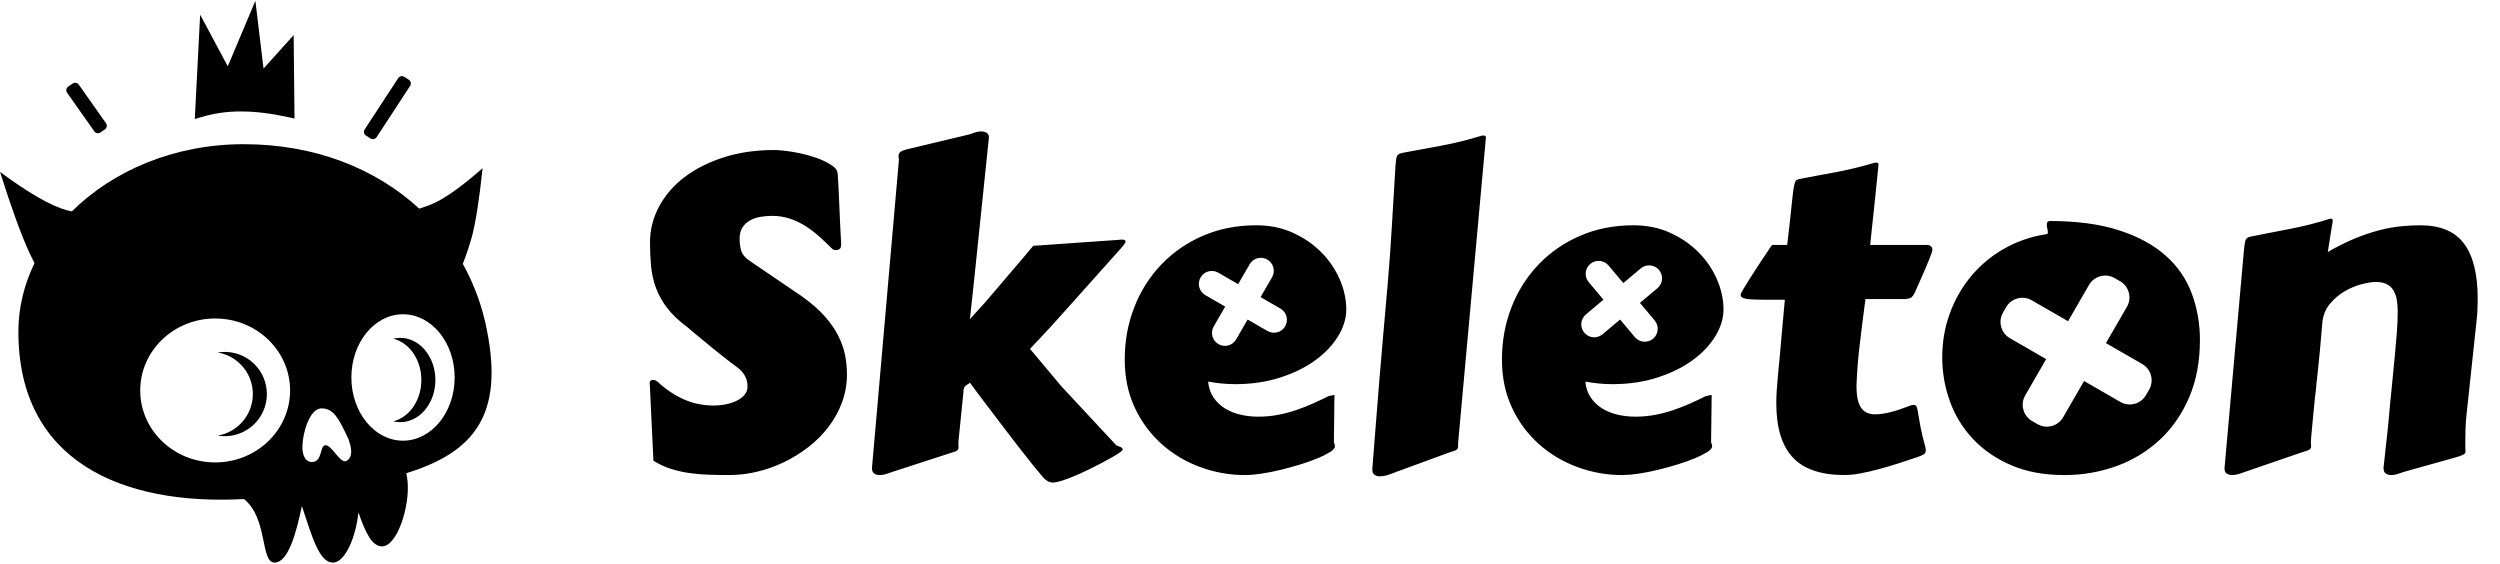
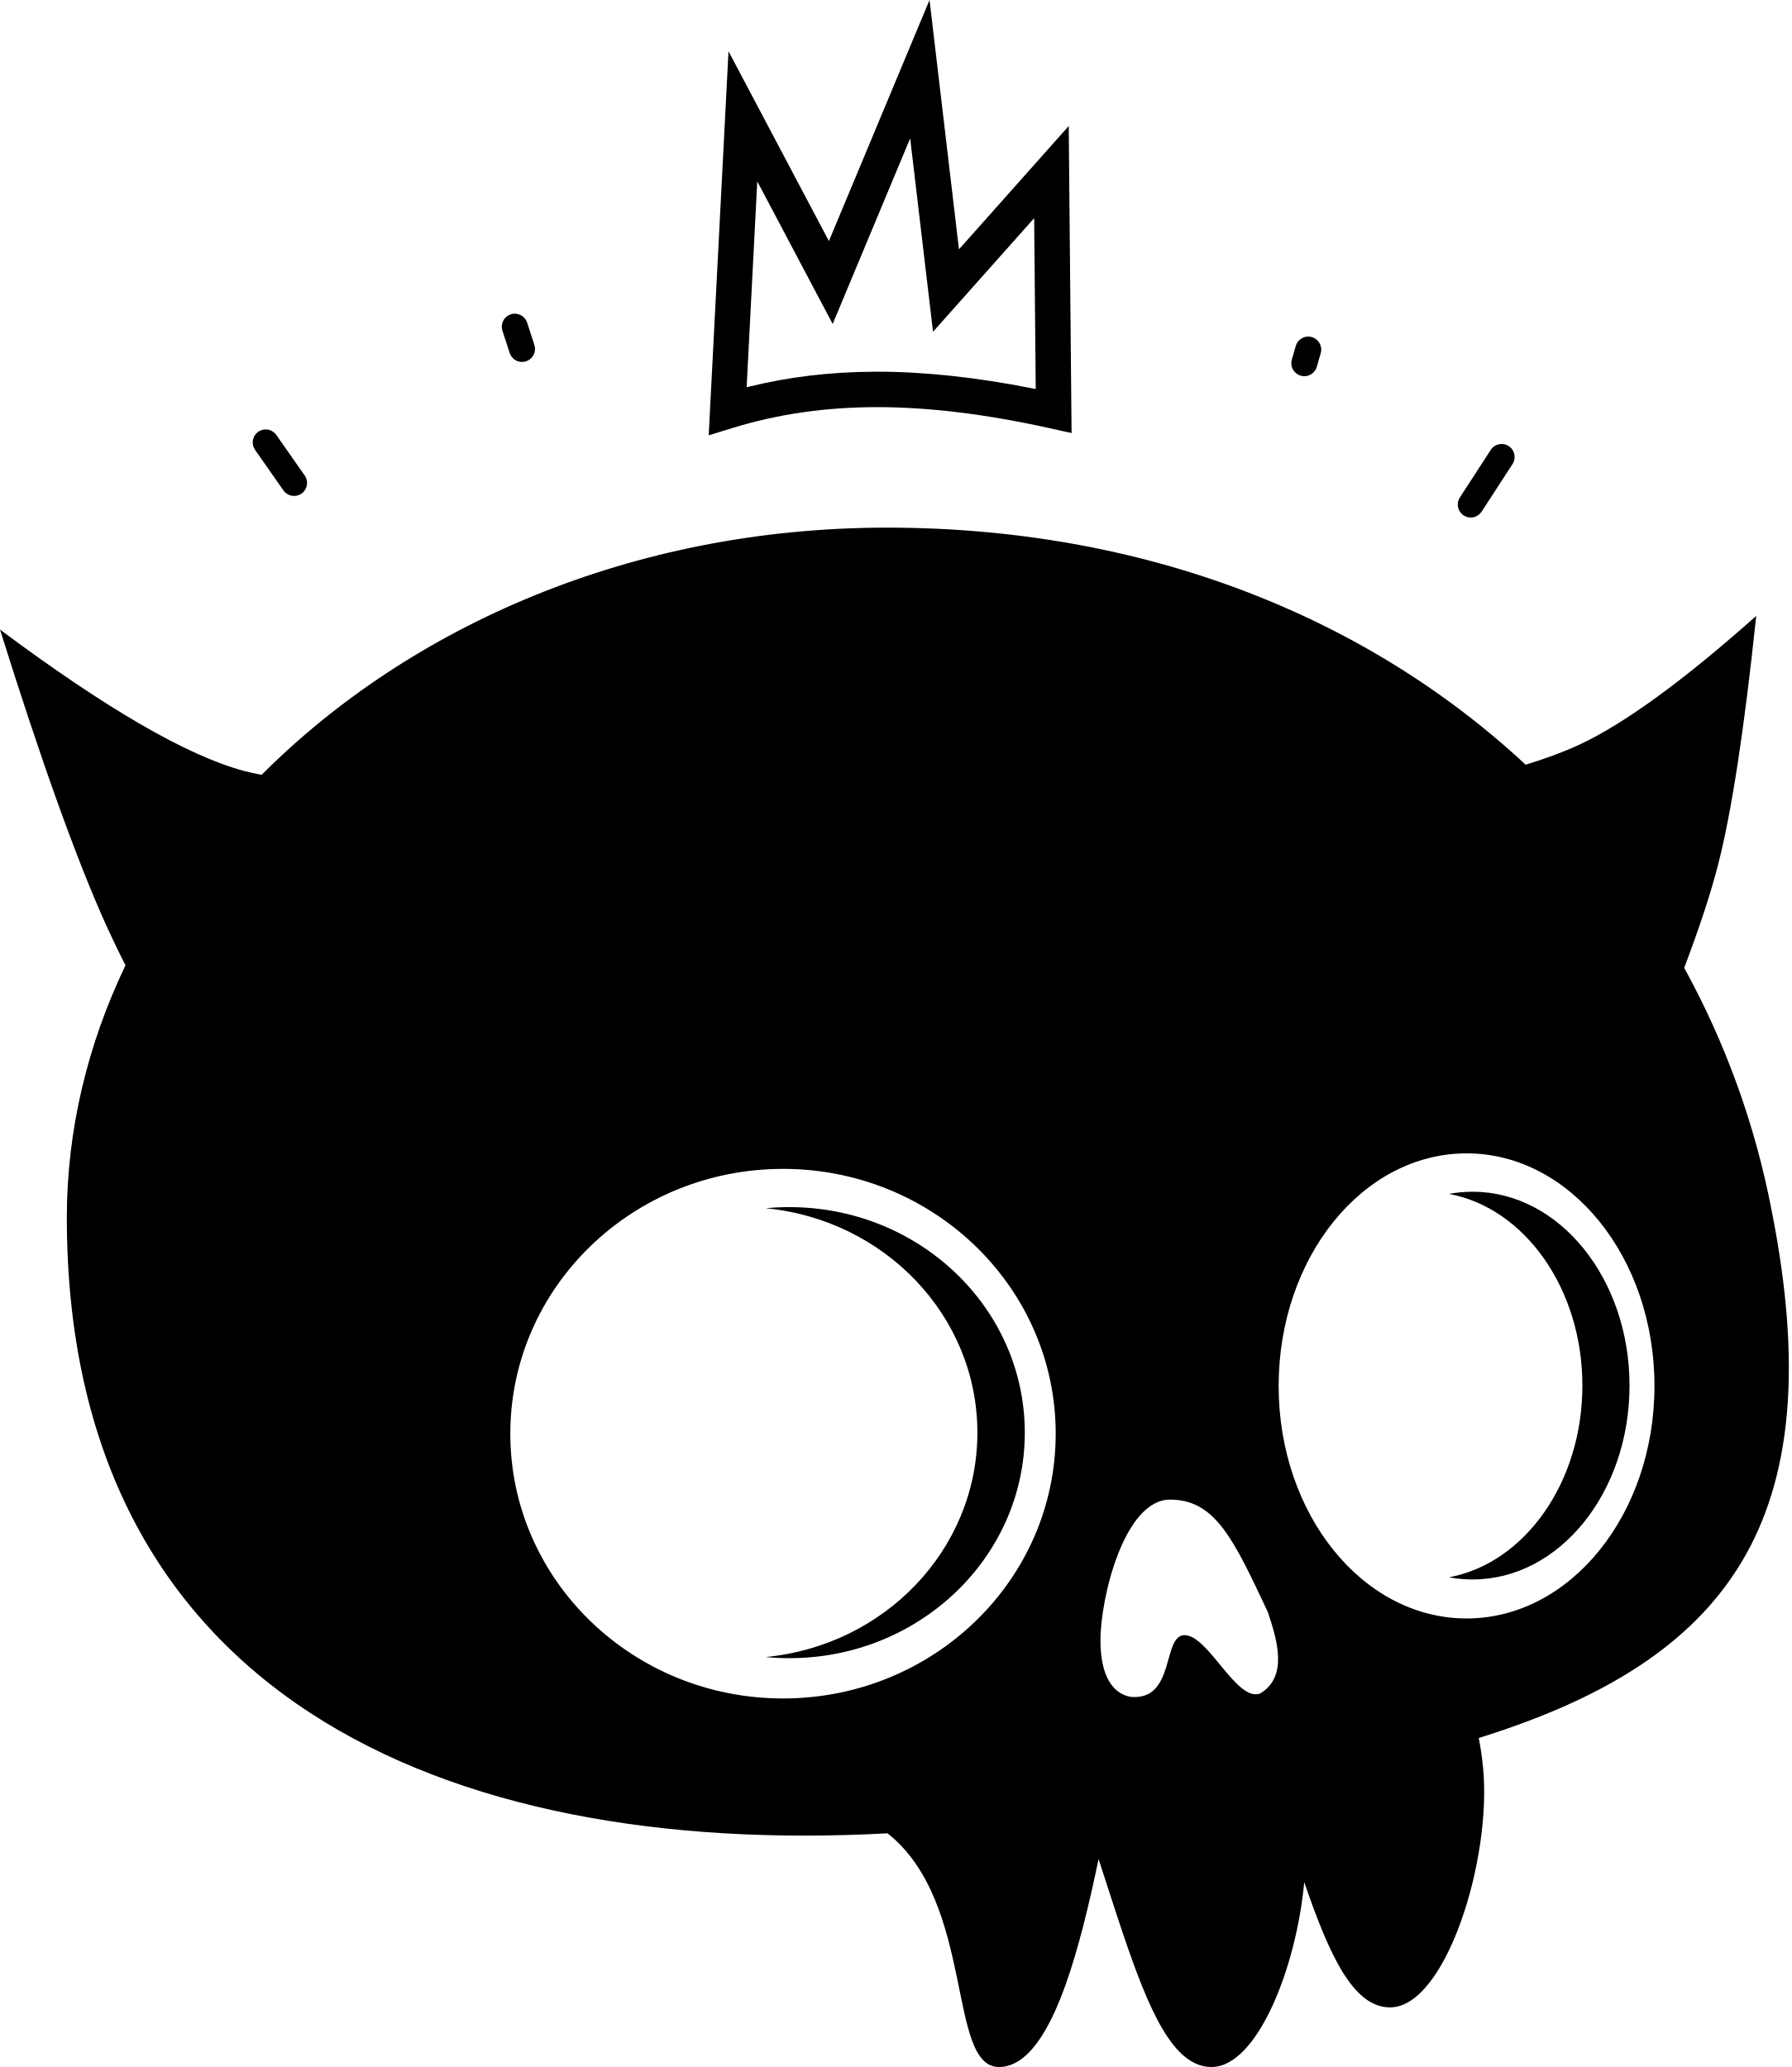
- <svg xmlns="http://www.w3.org/2000/svg" class="fill-token" width="142px" height="32px" viewBox="0 0 178 40">
-   <g fill-rule="evenodd">
-     <path d="M17.355 10.21c5.07 0 9.398 1.736 12.495 4.588l.057-.017c.388-.12.72-.244.994-.37.879-.406 2.032-1.236 3.46-2.492-.232 2.188-.48 3.794-.747 4.818a19.306 19.306 0 0 1-.662 1.994 15.855 15.855 0 0 1 1.707 4.672c1.221 6.057-.871 8.735-5.727 10.23.037.18.065.373.086.58.173 1.772-.733 4.633-1.82 4.633-.716 0-1.181-.986-1.68-2.426-.155 1.666-.923 3.58-1.813 3.58-.958 0-1.467-1.767-2.21-4.022C21.118 37.75 20.55 40 19.546 40c-1.02 0-.46-3.177-2.181-4.523-8.721.47-16.057-2.718-16.057-11.916 0-1.693.405-3.346 1.147-4.88-.132-.257-.255-.51-.37-.761C1.505 16.656.81 14.744 0 12.183c2.074 1.53 3.665 2.442 4.772 2.735.11.029.226.055.346.077 2.906-2.879 7.248-4.785 12.237-4.785ZM15.32 22.62c-2.947 0-5.336 2.294-5.336 5.124 0 2.83 2.389 5.124 5.336 5.124 2.946 0 5.335-2.294 5.335-5.124 0-2.76-2.27-5.009-5.115-5.12Zm7.573 6.4c-.891 0-1.362 1.883-1.362 2.727 0 .66.224 1.024.589 1.09.885.082.615-1.194 1.056-1.194.47 0 1.02 1.305 1.48 1.128.547-.322.338-1.024.149-1.578-.665-1.394-1.02-2.173-1.912-2.173Zm5.801-6.7c-2.03 0-3.676 2.014-3.676 4.5 0 2.485 1.646 4.5 3.676 4.5 2.03 0 3.677-2.015 3.677-4.5 0-2.486-1.646-4.5-3.677-4.5ZM16 25a3 3 0 1 1-.5 5.958 3 3 0 0 0 0-5.917c.162-.027.33-.041.5-.041Zm12.5-1c1.38 0 2.5 1.343 2.5 3s-1.12 3-2.5 3c-.171 0-.339-.02-.5-.06 1.141-.278 2-1.489 2-2.94 0-1.451-.859-2.662-2-2.94.161-.04.329-.06.5-.06Zm.284-18.586.324.207c.146.093.19.288.096.434l-2.39 3.655a.314.314 0 0 1-.433.093l-.324-.207a.314.314 0 0 1-.095-.434l2.39-3.655a.314.314 0 0 1 .432-.093Zm-23.177.554 1.94 2.75c.1.141.066.337-.076.437l-.319.22a.314.314 0 0 1-.435-.077l-1.94-2.749a.314.314 0 0 1 .076-.438l.318-.22a.314.314 0 0 1 .436.077ZM18.183 0l.58 4.826 2.146-2.385.06 5.942-.426-.094c-1.242-.273-2.369-.41-3.379-.41a9.635 9.635 0 0 0-2.821.399l-.474.143.382-7.432 1.967 3.675L18.183 0Z" />
-     <path fill-rule="nonzero" d="M69.864 9.3c.132 0 .257.03.374.091.116.061.175.178.175.35a.25.25 0 0 1-.008.061.25.25 0 0 0-.008.061l-.548 5.284a527.096 527.096 0 0 1-.441 4.263 1754.438 1754.438 0 0 1-.35 3.258l1.05-1.157 1.705-1.995c.213-.243.422-.487.625-.73.203-.244.385-.46.548-.648.162-.187.294-.345.396-.472.101-.127.162-.2.182-.22l6.12-.427a.311.311 0 0 1 .1-.015h.099c.172 0 .259.046.259.137 0 .071-.107.228-.32.472l-4.766 5.329a97.52 97.52 0 0 1-.753.814c-.29.31-.612.653-.967 1.028l2.223 2.65 3.837 4.125a.28.28 0 0 0 .137.115c.06.025.119.048.175.068.055.02.106.043.152.069a.123.123 0 0 1 .068.114c0 .04-.007.07-.022.091a.948.948 0 0 1-.145.122 4.7 4.7 0 0 1-.48.305 27.254 27.254 0 0 1-1.773.936c-.345.167-.68.32-1.005.457-.325.137-.624.248-.899.335-.274.086-.487.129-.639.129a.765.765 0 0 1-.358-.091 1.443 1.443 0 0 1-.388-.335 32.842 32.842 0 0 1-.723-.876c-.29-.36-.602-.756-.937-1.187-.335-.432-.677-.878-1.027-1.34a3303 3303 0 0 0-1.873-2.467 24.73 24.73 0 0 1-.601-.814.596.596 0 0 1-.153.114.666.666 0 0 0-.144.099.533.533 0 0 0-.115.145.5.5 0 0 0-.045.236c0 .04-.01.154-.03.342-.021.188-.044.411-.07.67-.025.259-.052.535-.083.83l-.084.83c-.025.258-.048.482-.068.67-.02.187-.03.301-.03.342 0 .071.002.13.007.175.005.046.008.089.008.13 0 .111-.038.195-.115.25-.076.057-.26.125-.555.206l-3.99 1.295c-.111.04-.258.09-.44.152a1.68 1.68 0 0 1-.534.091.657.657 0 0 1-.373-.106c-.106-.072-.16-.203-.16-.396l1.919-21.94a.665.665 0 0 0-.015-.145.665.665 0 0 1-.016-.144.35.35 0 0 1 .114-.252c.077-.076.252-.15.526-.22l4.278-1.02c.112-.02.259-.066.442-.137.182-.071.36-.107.532-.107Zm35.765.29c.111 0 .167.05.167.152l-1.979 21.741v.26a.267.267 0 0 1-.107.22c-.07.056-.238.12-.502.19l-3.99 1.462c-.11.05-.258.104-.44.16a1.82 1.82 0 0 1-.533.083.657.657 0 0 1-.374-.106c-.106-.071-.16-.193-.16-.366v-.09c.082-1.026.16-2.028.237-3.008a638.889 638.889 0 0 1 .525-6.356l.335-3.837c.122-1.39.22-2.766.297-4.126.076-1.36.16-2.756.251-4.187.02-.335.053-.566.099-.693.046-.127.16-.21.343-.251.943-.173 1.89-.348 2.839-.526.95-.177 1.9-.413 2.855-.707a.462.462 0 0 1 .137-.016Zm-50.487 1.035c.162 0 .406.017.73.053.325.035.683.094 1.074.175.39.081.789.193 1.195.335.406.142.776.325 1.111.548.112.081.2.162.267.244.066.08.109.208.13.38.05.822.09 1.632.121 2.429.03.797.071 1.642.122 2.535 0 .172-.036.286-.107.342a.43.43 0 0 1-.274.084c-.111 0-.198-.03-.259-.091a24.802 24.802 0 0 0-.913-.868 7.284 7.284 0 0 0-.99-.754 5.126 5.126 0 0 0-1.104-.525 3.95 3.95 0 0 0-1.27-.198 4.96 4.96 0 0 0-.823.069 2.353 2.353 0 0 0-.746.25c-.223.123-.404.29-.54.503-.138.213-.206.482-.206.807 0 .345.043.645.13.898.086.254.301.493.646.716l3.654 2.482c.67.477 1.213.951 1.63 1.423.416.472.74.942.974 1.409.233.467.393.926.48 1.378a7.1 7.1 0 0 1 .129 1.332c0 .71-.117 1.38-.35 2.01a6.714 6.714 0 0 1-.96 1.743 7.755 7.755 0 0 1-1.423 1.431 9.792 9.792 0 0 1-1.743 1.081c-.62.3-1.261.528-1.926.685a8.478 8.478 0 0 1-1.957.236c-.497 0-.987-.007-1.469-.023a12.636 12.636 0 0 1-1.408-.122 8.109 8.109 0 0 1-1.325-.304 5.325 5.325 0 0 1-1.218-.571l-.259-5.435c0-.01-.002-.02-.007-.03a.068.068 0 0 1-.008-.031c0-.173.091-.26.274-.26.091 0 .193.047.305.138a6.661 6.661 0 0 0 1.827 1.233c.67.305 1.4.457 2.192.457.213 0 .457-.023.73-.069a3.27 3.27 0 0 0 .777-.228 1.92 1.92 0 0 0 .617-.419.902.902 0 0 0 .251-.654c0-.295-.07-.559-.213-.792a1.96 1.96 0 0 0-.563-.594 7.769 7.769 0 0 1-.411-.304l-.625-.488a41.22 41.22 0 0 1-.73-.586 706.448 706.448 0 0 1-1.34-1.104 16.92 16.92 0 0 1-.411-.35c-.6-.446-1.074-.898-1.424-1.355a5.424 5.424 0 0 1-.8-1.431 6.155 6.155 0 0 1-.35-1.545 17.936 17.936 0 0 1-.076-1.698c0-.893.214-1.74.64-2.543a6.42 6.42 0 0 1 1.804-2.093c.777-.594 1.708-1.066 2.794-1.416 1.086-.35 2.294-.525 3.624-.525Zm34.302 5.359c.965 0 1.84.18 2.627.54.786.36 1.461.828 2.025 1.401a6.24 6.24 0 0 1 1.301 1.926c.305.71.457 1.421.457 2.132 0 .629-.193 1.26-.578 1.895-.386.635-.927 1.206-1.622 1.713-.695.508-1.53.919-2.504 1.233-.975.315-2.046.472-3.213.472a10.7 10.7 0 0 1-1.918-.182c.04.436.167.812.38 1.126.213.315.482.574.807.777a3.63 3.63 0 0 0 1.104.449c.411.096.835.145 1.271.145.488 0 .957-.044 1.409-.13.451-.086.885-.2 1.301-.342.417-.142.818-.3 1.203-.472.386-.173.751-.345 1.096-.518l.236-.053a.846.846 0 0 1 .19-.023l-.007.243c-.004.13-.006.303-.007.517v.169a178.907 178.907 0 0 1-.03 2.451c.03.05.05.101.06.152.01.05.015.091.015.122 0 .122-.111.254-.335.396a6.04 6.04 0 0 1-.875.441c-.36.153-.772.3-1.233.442-.462.142-.932.271-1.409.388-.477.117-.939.208-1.385.274a8.153 8.153 0 0 1-1.173.1 9.127 9.127 0 0 1-3.19-.572 8.505 8.505 0 0 1-2.74-1.637 7.956 7.956 0 0 1-1.91-2.588c-.478-1.015-.716-2.157-.716-3.426 0-1.33.228-2.575.685-3.737a9.2 9.2 0 0 1 1.926-3.038 9.027 9.027 0 0 1 2.961-2.04c1.147-.497 2.41-.746 3.791-.746Zm26.858 0c.964 0 1.84.18 2.626.54.787.36 1.462.828 2.025 1.401a6.24 6.24 0 0 1 1.302 1.926c.304.71.457 1.421.457 2.132 0 .629-.193 1.26-.579 1.895-.386.635-.926 1.206-1.621 1.713-.696.508-1.53.919-2.505 1.233-.974.315-2.045.472-3.213.472-.609 0-1.248-.06-1.918-.182.04.436.168.812.38 1.126.214.315.483.574.808.777a3.63 3.63 0 0 0 1.103.449 5.58 5.58 0 0 0 1.272.145c.487 0 .956-.044 1.408-.13.452-.086.886-.2 1.302-.342.416-.142.817-.3 1.203-.472.385-.173.75-.345 1.096-.518l.236-.053a.846.846 0 0 1 .19-.023l-.007.243c-.005.163-.008.391-.008.686a178.912 178.912 0 0 1-.03 2.451c.03.05.05.101.06.152a.67.67 0 0 1 .016.122c0 .122-.112.254-.335.396a6.04 6.04 0 0 1-.876.441c-.36.153-.771.3-1.233.442a25.32 25.32 0 0 1-1.408.388c-.477.117-.94.208-1.386.274a8.153 8.153 0 0 1-1.172.1 9.127 9.127 0 0 1-3.19-.572 8.505 8.505 0 0 1-2.74-1.637 7.956 7.956 0 0 1-1.911-2.588c-.477-1.015-.716-2.157-.716-3.426 0-1.33.229-2.575.685-3.737a9.2 9.2 0 0 1 1.926-3.038 9.027 9.027 0 0 1 2.962-2.04c1.147-.497 2.41-.746 3.79-.746Zm17.265-4.461c.122 0 .183.04.183.122v.03c-.05.558-.13 1.335-.236 2.33-.107.994-.226 2.121-.358 3.38h4.08c.082 0 .16.028.237.083.076.056.114.15.114.282 0 .05-.061.234-.183.548-.122.315-.294.726-.518 1.233l-.548 1.234a1.09 1.09 0 0 1-.22.335c-.077.07-.231.116-.465.137h-2.832a238.148 238.148 0 0 0-.403 3.19 34.812 34.812 0 0 0-.236 2.976c0 .396.03.726.091.99.061.263.15.472.267.624a.997.997 0 0 0 .418.327c.163.066.345.1.548.1.325 0 .68-.05 1.066-.146.386-.096.772-.22 1.157-.373a3.14 3.14 0 0 1 .312-.114.805.805 0 0 1 .221-.038c.102 0 .17.046.206.137a2.6 2.6 0 0 1 .106.48c.036.228.09.535.16.921.071.386.188.873.35 1.462.01.05.018.093.023.129a.703.703 0 0 1 .008.099c0 .142-.053.244-.16.304a3.26 3.26 0 0 1-.525.214c-.417.142-.855.286-1.317.434-.462.147-.919.281-1.37.403-.452.122-.886.22-1.302.297a6.189 6.189 0 0 1-1.097.114c-1.695 0-2.93-.421-3.707-1.264-.776-.842-1.165-2.126-1.165-3.852 0-.294.01-.596.03-.906.021-.31.046-.631.077-.966.101-1.015.19-1.977.266-2.886.076-.908.155-1.778.236-2.61h-1.598c-.548 0-.944-.023-1.188-.07-.244-.045-.365-.139-.365-.28 0-.041.05-.15.152-.328.101-.178.23-.391.388-.64.157-.248.328-.515.51-.799.183-.284.358-.55.525-.8a90.9 90.9 0 0 0 .434-.646c.122-.183.198-.295.229-.335h1.08a175.118 175.118 0 0 0 .359-3.243c.035-.345.068-.612.099-.8.03-.187.063-.327.099-.418.035-.092.08-.15.137-.175.055-.026.129-.049.22-.069.457-.091.899-.175 1.325-.251.426-.076.853-.155 1.279-.236a27.399 27.399 0 0 0 2.68-.655l.038-.002.022-.005a.158.158 0 0 1 .061-.008Zm12.363 4.156c1.939 0 3.588.221 4.949.663 1.36.441 2.466 1.043 3.319 1.804a6.714 6.714 0 0 1 1.857 2.695 9.474 9.474 0 0 1 .579 3.334c0 1.513-.254 2.863-.762 4.05-.507 1.188-1.2 2.193-2.078 3.015a8.986 8.986 0 0 1-3.075 1.88 10.782 10.782 0 0 1-3.753.647c-1.432 0-2.688-.233-3.769-.7-1.08-.467-1.987-1.089-2.717-1.865a7.68 7.68 0 0 1-1.645-2.68 9.17 9.17 0 0 1-.548-3.144c0-1.086.178-2.119.533-3.098a8.859 8.859 0 0 1 1.492-2.634 8.532 8.532 0 0 1 2.3-1.95 8.666 8.666 0 0 1 2.953-1.057c.162-.01.243-.046.243-.107 0-.112-.012-.216-.038-.312a1.008 1.008 0 0 1-.038-.251c0-.112.02-.188.061-.229a.19.19 0 0 1 .137-.06Zm19.991-.167c.081 0 .13.013.145.038a.226.226 0 0 1 .023.114c0 .02-.003.05-.008.092a7.11 7.11 0 0 1-.046.274 35.8 35.8 0 0 0-.106.647c-.046.289-.11.692-.19 1.21a15.78 15.78 0 0 1 1.971-.982 13.362 13.362 0 0 1 1.736-.579 10.288 10.288 0 0 1 1.53-.274c.477-.045.924-.068 1.34-.068 1.431 0 2.471.434 3.121 1.302.65.868.974 2.17.974 3.905 0 .244-.005.495-.015.754-.01.258-.03.525-.06.799l-.701 6.547c-.05.426-.081.82-.091 1.18-.01.36-.016.779-.016 1.256 0 .081.003.15.008.205.005.056.008.105.008.145a.242.242 0 0 1-.115.213c-.076.051-.246.117-.51.198l-3.7 1.036c-.111.03-.258.078-.441.144-.183.066-.36.1-.533.1a.657.657 0 0 1-.373-.107c-.106-.072-.16-.193-.16-.366v-.091c.061-.548.112-1.013.152-1.393.041-.381.08-.726.115-1.036.035-.31.066-.619.091-.928.025-.31.058-.67.099-1.081l.145-1.462.205-2.109c.05-.517.097-1.045.137-1.583.04-.538.061-1.036.061-1.492a4.87 4.87 0 0 0-.068-.845 1.874 1.874 0 0 0-.244-.67 1.167 1.167 0 0 0-.48-.434c-.203-.102-.461-.152-.776-.152-.234 0-.556.05-.967.152-.411.101-.82.269-1.226.502-.406.234-.766.54-1.08.921-.315.381-.493.85-.533 1.409-.061.75-.117 1.393-.168 1.926-.05.533-.096.984-.137 1.355l-.099.906c-.025.233-.043.431-.053.594-.01.04-.026.152-.046.335a61.142 61.142 0 0 0-.12 1.182l-.025.28c-.025.283-.05.552-.076.806-.025.254-.045.472-.06.655a6.111 6.111 0 0 0-.023.335c0 .08.002.15.007.205.005.056.008.11.008.16 0 .081-.038.15-.114.206-.076.056-.246.119-.51.19l-4.035 1.386c-.112.04-.259.09-.442.152a1.68 1.68 0 0 1-.533.091.657.657 0 0 1-.373-.106c-.106-.072-.16-.193-.16-.366l1.386-15.56c.03-.335.069-.566.114-.693.046-.127.16-.21.343-.251.924-.183 1.873-.368 2.847-.556a24.862 24.862 0 0 0 2.847-.723Zm-15.361 4.23a1.334 1.334 0 0 0-1.822.488l-1.493 2.584-2.584-1.491a1.334 1.334 0 0 0-1.822.488l-.225.39-.066.13a1.333 1.333 0 0 0 .554 1.69l2.584 1.492-1.492 2.585-.066.13a1.333 1.333 0 0 0 .554 1.691l.39.225c.638.368 1.453.15 1.822-.488l1.492-2.585 2.585 1.492c.638.368 1.453.15 1.822-.488l.225-.39a1.333 1.333 0 0 0-.488-1.82l-2.586-1.493 1.494-2.584.066-.13a1.333 1.333 0 0 0-.554-1.691Zm-60.328-1.318a.922.922 0 0 0-1.26.338l-.816 1.413-1.414-.816a.922.922 0 0 0-.923 1.597l1.414.817-.816 1.414a.922.922 0 1 0 1.597.922l.817-1.415 1.414.817a.922.922 0 0 0 .922-1.597l-1.414-.817.817-1.413.055-.113a.922.922 0 0 0-.393-1.147Zm24.297.423a.922.922 0 0 0-1.413 1.185l1.05 1.25-1.251 1.05a.922.922 0 1 0 1.186 1.412l1.25-1.05 1.05 1.252a.922.922 0 0 0 1.413-1.186l-1.05-1.25 1.251-1.05.09-.087a.922.922 0 0 0-1.275-1.325l-1.251 1.049Z" />
-   </g>
+ <svg xmlns="http://www.w3.org/2000/svg" class="fill-token" width="72px" viewBox="0 0 104 120">
+   <path fill-rule="evenodd" d="M51.486 30.632c15.041 0 27.881 5.208 37.07 13.764 1.226-.379 2.265-.767 3.118-1.165 2.606-1.215 6.028-3.706 10.265-7.474-.688 6.563-1.427 11.381-2.216 14.454-.423 1.646-1.077 3.639-1.964 5.978a47.987 47.987 0 0 1 5.062 14.02c3.625 18.17-2.583 26.205-16.988 30.69.108.54.193 1.12.253 1.741.515 5.315-2.173 13.899-5.4 13.899-2.122 0-3.502-2.956-4.982-7.27-.463 4.996-2.74 10.731-5.379 10.731-2.222 0-3.63-3.24-5.192-7.889l-.22-.657c-.366-1.11-.744-2.292-1.145-3.522-.1.474-.205.96-.314 1.452l-.134.593C62.208 114.832 60.594 120 57.987 120c-3.027 0-1.367-9.529-6.47-13.567-25.873 1.41-47.638-8.154-47.638-35.75 0-5.078 1.202-10.039 3.405-14.643a55.737 55.737 0 0 1-1.1-2.28C4.467 49.97 2.405 44.232 0 36.55c6.153 4.59 10.872 7.325 14.157 8.204.329.088.671.165 1.027.23 8.617-8.633 21.5-14.352 36.302-14.352ZM45.45 67.86c-8.742 0-15.829 6.882-15.829 15.372s7.087 15.372 15.829 15.372c8.741 0 15.828-6.882 15.828-15.372 0-8.386-6.915-15.204-15.51-15.37Zm22.466 19.2c-2.645 0-4.04 5.648-4.04 8.182 0 1.979.664 3.071 1.746 3.27 2.626.244 1.825-3.583 3.132-3.583 1.394 0 3.026 3.915 4.392 3.384 1.622-.966 1.002-3.07.442-4.734-1.973-4.18-3.027-6.519-5.672-6.519Zm-22.1-16.981c7.549 0 13.668 5.862 13.668 13.093s-6.12 13.093-13.668 13.093c-.464 0-.923-.022-1.376-.066 6.903-.66 12.292-6.241 12.292-13.027s-5.39-12.367-12.291-13.028c.452-.043.911-.065 1.375-.065Zm39.31-3.12c-6.024 0-10.907 6.044-10.907 13.5S79.102 93.96 85.126 93.96s10.907-6.045 10.907-13.5c0-7.457-4.883-13.502-10.907-13.502Zm.352 2.228c5.03 0 9.107 5.039 9.107 11.255 0 6.215-4.077 11.254-9.107 11.254a7.47 7.47 0 0 1-1.368-.126c4.38-.816 7.739-5.487 7.739-11.128S88.49 70.129 84.11 69.313a7.46 7.46 0 0 1 1.368-.126Zm2.094-43.29c.35.227.448.694.222 1.044l-1.792 2.76a.754.754 0 0 1-.945.276l-.098-.054a.754.754 0 0 1-.222-1.043l1.792-2.76a.754.754 0 0 1 1.043-.223Zm-71.6-.728.07.087 1.652 2.36a.754.754 0 0 1-1.235.865l-1.652-2.36a.754.754 0 0 1 1.165-.952ZM53.954 0l1.709 14.476 6.371-7.161.165 17.826-1.263-.28c-3.684-.818-7.026-1.225-10.024-1.225-2.976 0-5.765.402-8.372 1.204l-1.404.433 1.15-22.296 5.828 11.018L53.954 0Zm-1.123 8.03-4.498 10.778-4.378-8.277-.617 11.951.131-.032c2.3-.567 4.717-.857 7.253-.87l.19-.001c2.748 0 5.747.322 9 .965l.207.041-.092-9.92-5.87 6.597L52.831 8.03Zm23.312 11.54a.755.755 0 0 1 .518.933l-.227.791a.754.754 0 0 1-.832.539l-.1-.022a.754.754 0 0 1-.518-.933l.227-.791a.754.754 0 0 1 .932-.517Zm-45.549-.85.424 1.306a.754.754 0 0 1-1.396.561l-.038-.095-.424-1.305a.754.754 0 0 1 1.434-.466Z" />
</svg>
